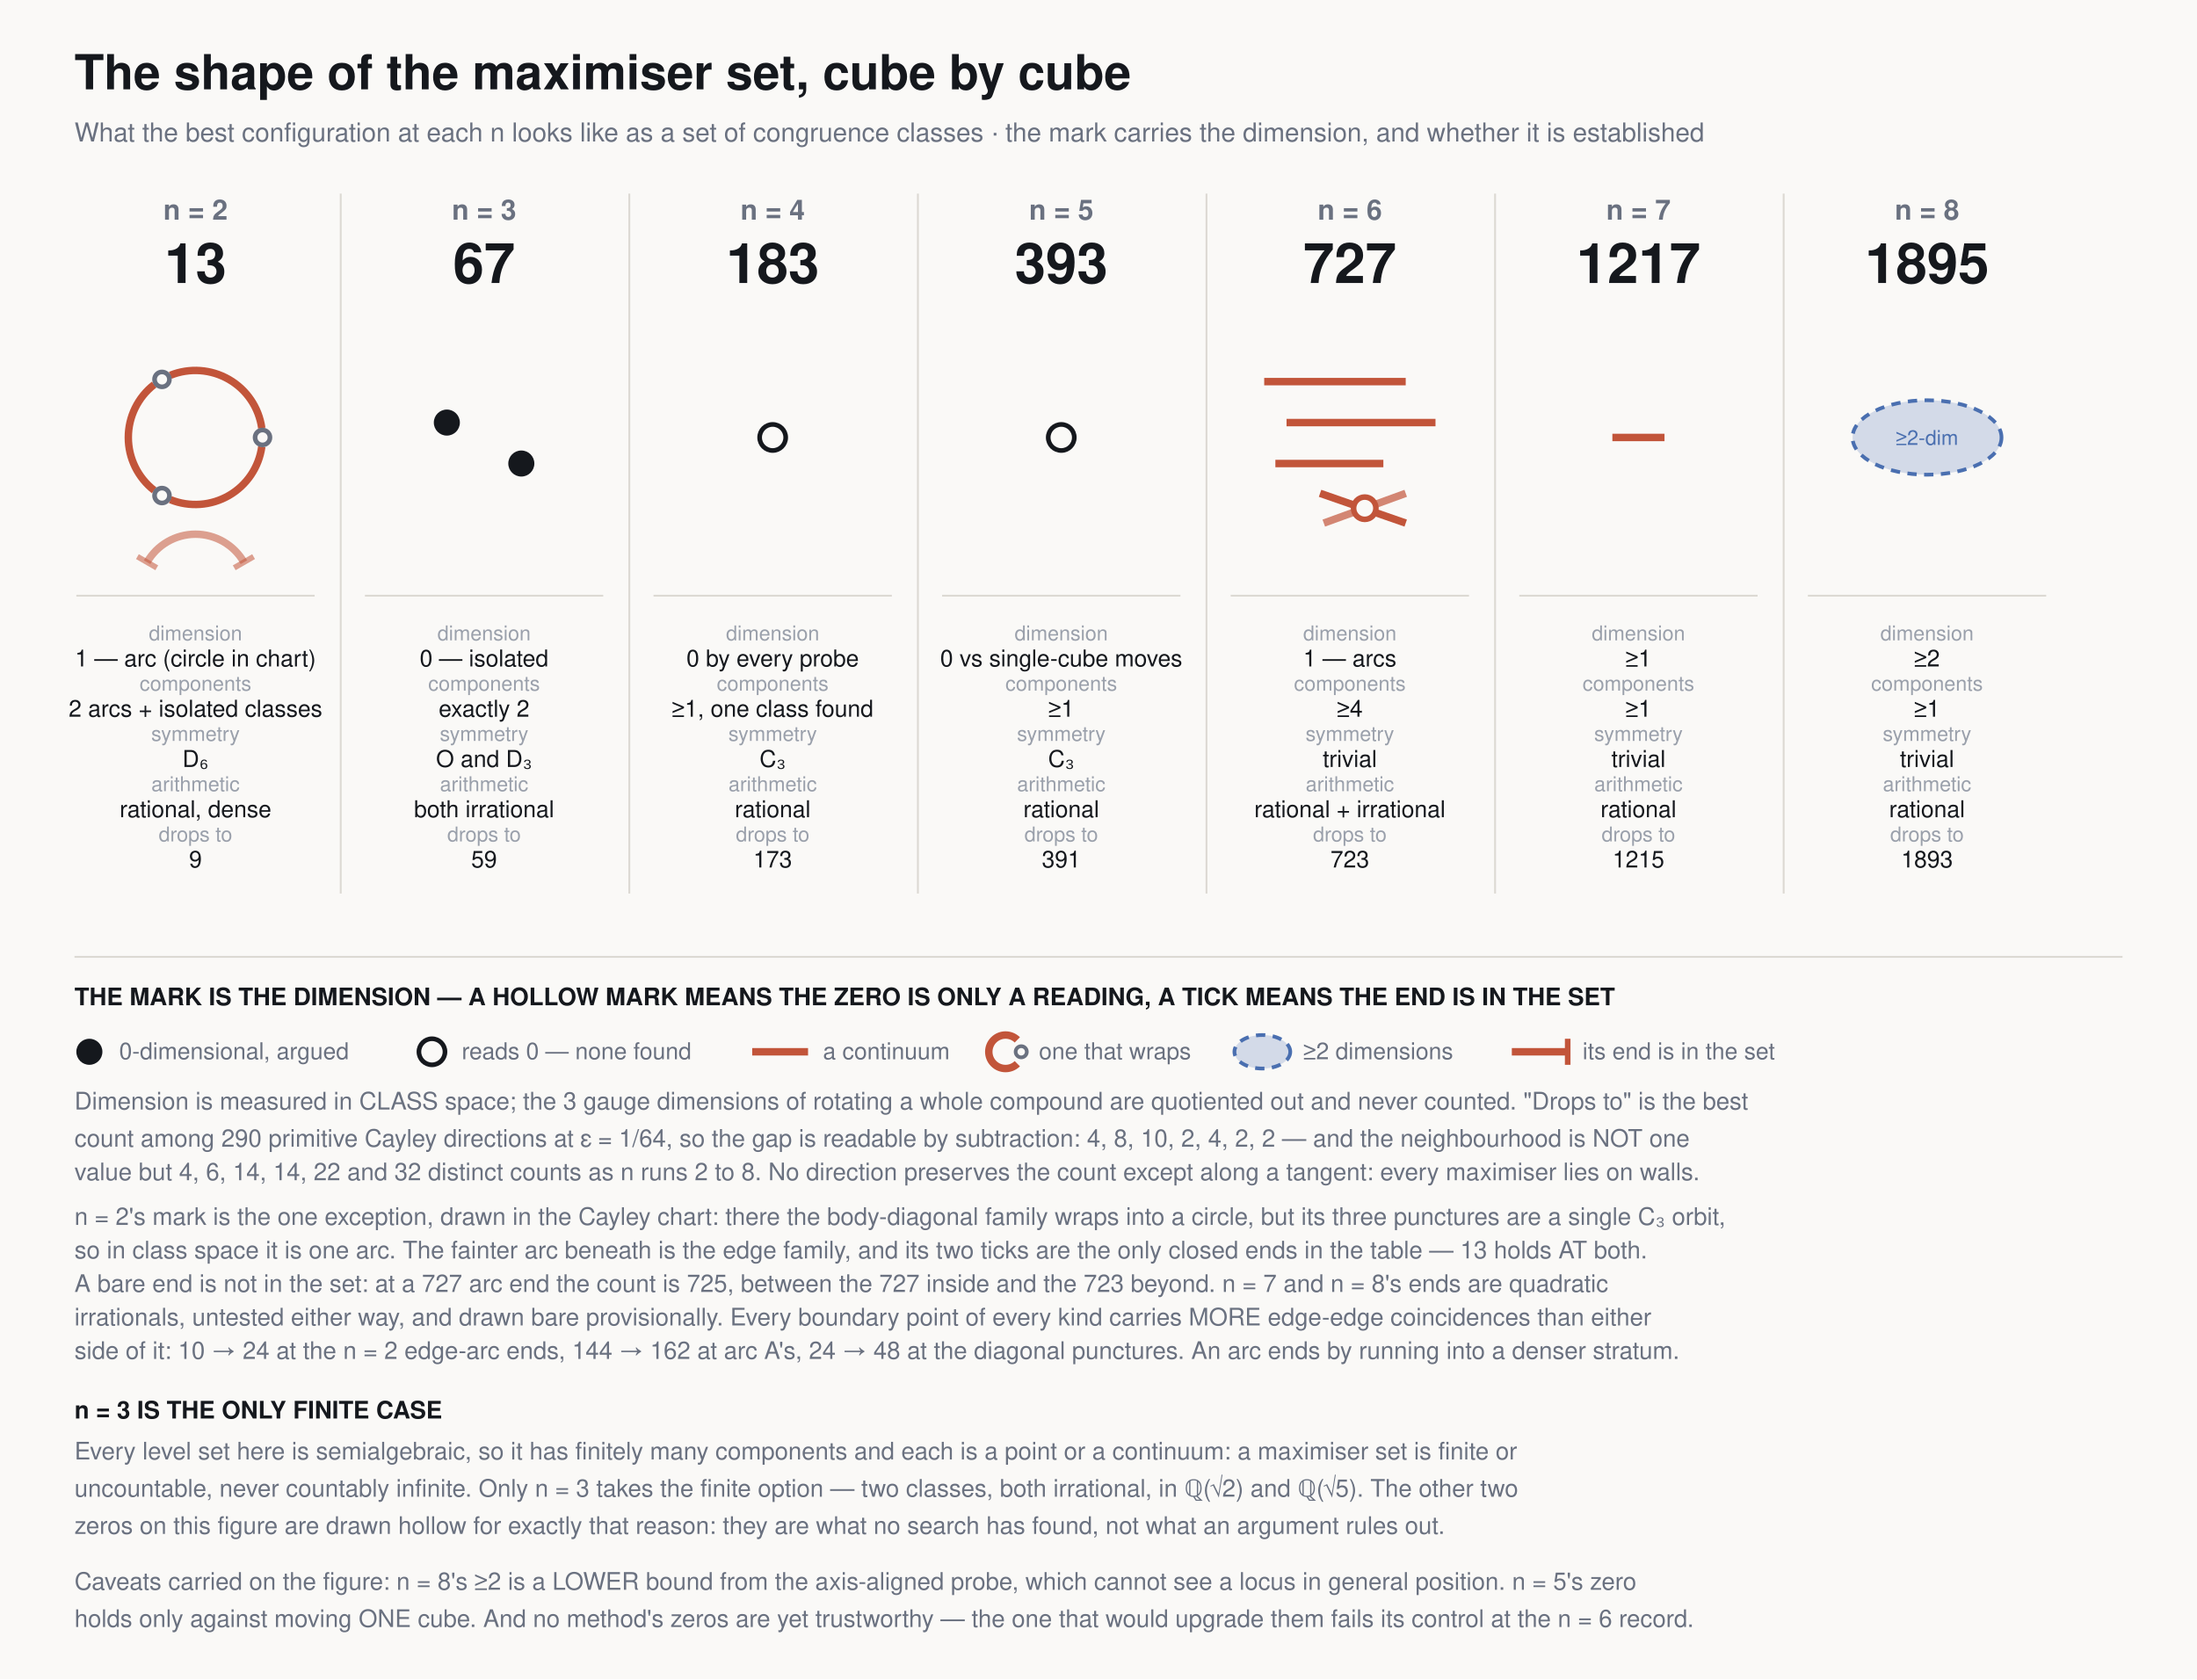
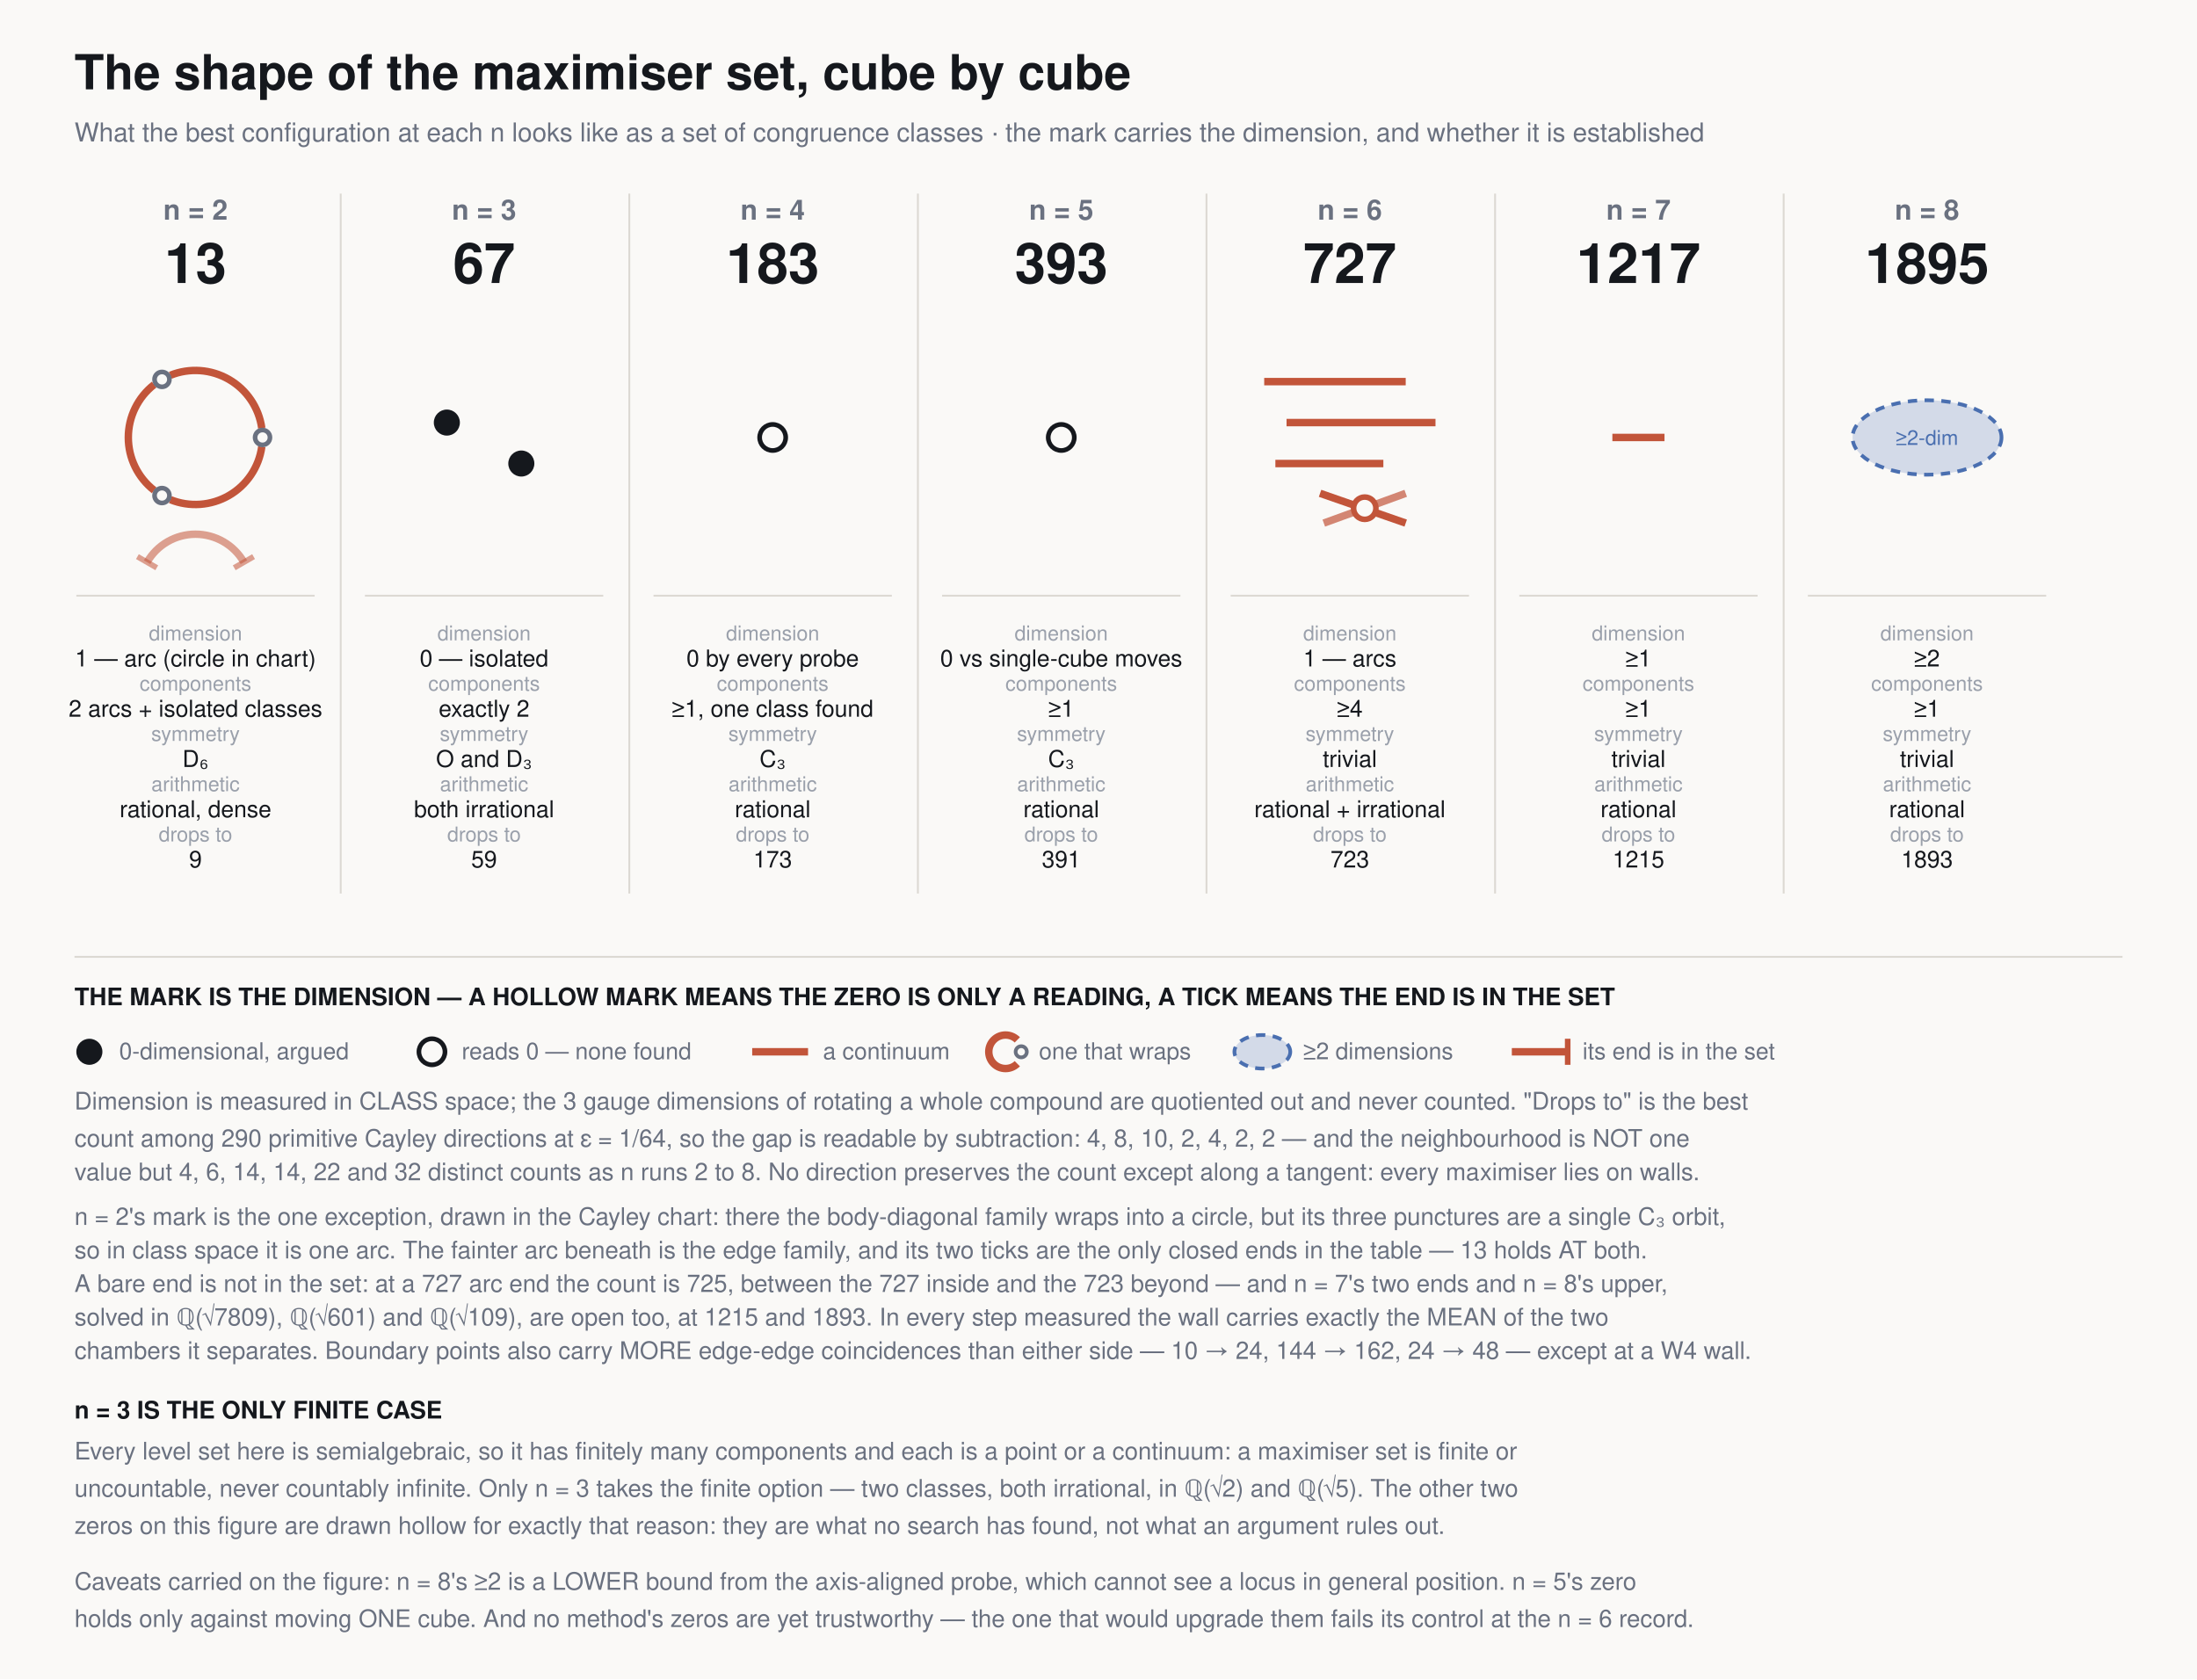
<svg xmlns="http://www.w3.org/2000/svg" width="1180" height="902" viewBox="0 0 1180 902">
  <style>
.ttl{font:600 26px "Helvetica Neue",Helvetica,Arial,sans-serif;fill:#15181d}
.sub{font:14px "Helvetica Neue",Helvetica,Arial,sans-serif;fill:#6a7180}
.n{font:600 15px "Helvetica Neue",Helvetica,Arial,sans-serif;fill:#6a7180}
.max{font:600 30px "Helvetica Neue",Helvetica,Arial,sans-serif;fill:#15181d}
.k{font:11px "Helvetica Neue",Helvetica,Arial,sans-serif;fill:#9aa0ab}
.v{font:12.5px "Helvetica Neue",Helvetica,Arial,sans-serif;fill:#15181d}
.lg{font:12.5px "Helvetica Neue",Helvetica,Arial,sans-serif;fill:#6a7180}
.cap{font:13px "Helvetica Neue",Helvetica,Arial,sans-serif;fill:#6a7180}
.capb{font:600 13px "Helvetica Neue",Helvetica,Arial,sans-serif;fill:#15181d}
</style>
  <rect width="1180" height="902" fill="#faf9f7" />
  <text class="ttl" x="40" y="48">The shape of the maximiser set, cube by cube</text>
  <text class="sub" x="40" y="76">What the best configuration at each n looks like as a set of congruence classes · the mark carries the dimension, and whether it is established</text>
  <text class="n" x="105" y="118" text-anchor="middle">n = 2</text>
  <text class="max" x="105" y="152" text-anchor="middle">13</text>
  <path d="M 140.6 230.0 A 36 36 0 0 0 91.5 201.6" fill="none" stroke="#c2553a" stroke-width="4" />
  <path d="M 82.8 206.6 A 36 36 0 0 0 82.8 263.4" fill="none" stroke="#c2553a" stroke-width="4" />
  <path d="M 91.5 268.4 A 36 36 0 0 0 140.6 240.0" fill="none" stroke="#c2553a" stroke-width="4" />
  <circle cx="141.0" cy="235.0" r="4" fill="#faf9f7" stroke="#6a7180" stroke-width="2.5" />
  <circle cx="87.0" cy="203.8" r="4" fill="#faf9f7" stroke="#6a7180" stroke-width="2.5" />
  <circle cx="87.0" cy="266.2" r="4" fill="#faf9f7" stroke="#6a7180" stroke-width="2.5" />
  <path d="M 79 302 A 30 30 0 0 1 131 302" fill="none" stroke="#c2553a" stroke-width="4" opacity=".55" />
  <line x1="84.2" y1="305.0" x2="73.8" y2="299.0" stroke="#c2553a" stroke-width="3" opacity=".55" />
  <line x1="125.8" y1="305.0" x2="136.2" y2="299.0" stroke="#c2553a" stroke-width="3" opacity=".55" />
  <line x1="41" y1="320" x2="169" y2="320" stroke="#dcd9d3" stroke-width="1" />
  <text class="k" x="105" y="344" text-anchor="middle">dimension</text>
  <text class="v" x="105" y="358" text-anchor="middle">1 — arc (circle in chart)</text>
  <text class="k" x="105" y="371" text-anchor="middle">components</text>
  <text class="v" x="105" y="385" text-anchor="middle">2 arcs + isolated classes</text>
  <text class="k" x="105" y="398" text-anchor="middle">symmetry</text>
  <text class="v" x="105" y="412" text-anchor="middle">D₆</text>
  <text class="k" x="105" y="425" text-anchor="middle">arithmetic</text>
  <text class="v" x="105" y="439" text-anchor="middle">rational, dense</text>
  <text class="k" x="105" y="452" text-anchor="middle">drops to</text>
  <text class="v" x="105" y="466" text-anchor="middle">9</text>
  <text class="n" x="260" y="118" text-anchor="middle">n = 3</text>
  <text class="max" x="260" y="152" text-anchor="middle">67</text>
  <line x1="183" y1="104" x2="183" y2="480" stroke="#dcd9d3" stroke-width="1" />
  <circle cx="240" cy="227" r="7" fill="#15181d" />
  <circle cx="280" cy="249" r="7" fill="#15181d" />
  <line x1="196" y1="320" x2="324" y2="320" stroke="#dcd9d3" stroke-width="1" />
  <text class="k" x="260" y="344" text-anchor="middle">dimension</text>
  <text class="v" x="260" y="358" text-anchor="middle">0 — isolated</text>
  <text class="k" x="260" y="371" text-anchor="middle">components</text>
  <text class="v" x="260" y="385" text-anchor="middle">exactly 2</text>
  <text class="k" x="260" y="398" text-anchor="middle">symmetry</text>
  <text class="v" x="260" y="412" text-anchor="middle">O and D₃</text>
  <text class="k" x="260" y="425" text-anchor="middle">arithmetic</text>
  <text class="v" x="260" y="439" text-anchor="middle">both irrational</text>
  <text class="k" x="260" y="452" text-anchor="middle">drops to</text>
  <text class="v" x="260" y="466" text-anchor="middle">59</text>
  <text class="n" x="415" y="118" text-anchor="middle">n = 4</text>
  <text class="max" x="415" y="152" text-anchor="middle">183</text>
  <line x1="338" y1="104" x2="338" y2="480" stroke="#dcd9d3" stroke-width="1" />
  <circle cx="415" cy="235" r="7" fill="#faf9f7" stroke="#15181d" stroke-width="2.5" />
  <line x1="351" y1="320" x2="479" y2="320" stroke="#dcd9d3" stroke-width="1" />
  <text class="k" x="415" y="344" text-anchor="middle">dimension</text>
  <text class="v" x="415" y="358" text-anchor="middle">0 by every probe</text>
  <text class="k" x="415" y="371" text-anchor="middle">components</text>
  <text class="v" x="415" y="385" text-anchor="middle">≥1, one class found</text>
  <text class="k" x="415" y="398" text-anchor="middle">symmetry</text>
  <text class="v" x="415" y="412" text-anchor="middle">C₃</text>
  <text class="k" x="415" y="425" text-anchor="middle">arithmetic</text>
  <text class="v" x="415" y="439" text-anchor="middle">rational</text>
  <text class="k" x="415" y="452" text-anchor="middle">drops to</text>
  <text class="v" x="415" y="466" text-anchor="middle">173</text>
  <text class="n" x="570" y="118" text-anchor="middle">n = 5</text>
  <text class="max" x="570" y="152" text-anchor="middle">393</text>
  <line x1="493" y1="104" x2="493" y2="480" stroke="#dcd9d3" stroke-width="1" />
  <circle cx="570" cy="235" r="7" fill="#faf9f7" stroke="#15181d" stroke-width="2.5" />
  <line x1="506" y1="320" x2="634" y2="320" stroke="#dcd9d3" stroke-width="1" />
  <text class="k" x="570" y="344" text-anchor="middle">dimension</text>
  <text class="v" x="570" y="358" text-anchor="middle">0 vs single-cube moves</text>
  <text class="k" x="570" y="371" text-anchor="middle">components</text>
  <text class="v" x="570" y="385" text-anchor="middle">≥1</text>
  <text class="k" x="570" y="398" text-anchor="middle">symmetry</text>
  <text class="v" x="570" y="412" text-anchor="middle">C₃</text>
  <text class="k" x="570" y="425" text-anchor="middle">arithmetic</text>
  <text class="v" x="570" y="439" text-anchor="middle">rational</text>
  <text class="k" x="570" y="452" text-anchor="middle">drops to</text>
  <text class="v" x="570" y="466" text-anchor="middle">391</text>
  <text class="n" x="725" y="118" text-anchor="middle">n = 6</text>
  <text class="max" x="725" y="152" text-anchor="middle">727</text>
  <line x1="648" y1="104" x2="648" y2="480" stroke="#dcd9d3" stroke-width="1" />
  <line x1="679" y1="205" x2="755" y2="205" stroke="#c2553a" stroke-width="4" />
  <line x1="691" y1="227" x2="771" y2="227" stroke="#c2553a" stroke-width="4" />
  <line x1="685" y1="249" x2="743" y2="249" stroke="#c2553a" stroke-width="4" />
  <line x1="709" y1="265" x2="755" y2="281" stroke="#c2553a" stroke-width="4" />
  <line x1="711" y1="281" x2="755" y2="265" stroke="#c2553a" stroke-width="4" opacity=".7" />
  <circle cx="733" cy="273" r="6" fill="#faf9f7" stroke="#c2553a" stroke-width="3" />
  <line x1="661" y1="320" x2="789" y2="320" stroke="#dcd9d3" stroke-width="1" />
  <text class="k" x="725" y="344" text-anchor="middle">dimension</text>
  <text class="v" x="725" y="358" text-anchor="middle">1 — arcs</text>
  <text class="k" x="725" y="371" text-anchor="middle">components</text>
  <text class="v" x="725" y="385" text-anchor="middle">≥4</text>
  <text class="k" x="725" y="398" text-anchor="middle">symmetry</text>
  <text class="v" x="725" y="412" text-anchor="middle">trivial</text>
  <text class="k" x="725" y="425" text-anchor="middle">arithmetic</text>
  <text class="v" x="725" y="439" text-anchor="middle">rational + irrational</text>
  <text class="k" x="725" y="452" text-anchor="middle">drops to</text>
  <text class="v" x="725" y="466" text-anchor="middle">723</text>
  <text class="n" x="880" y="118" text-anchor="middle">n = 7</text>
  <text class="max" x="880" y="152" text-anchor="middle">1217</text>
  <line x1="803" y1="104" x2="803" y2="480" stroke="#dcd9d3" stroke-width="1" />
  <line x1="866" y1="235" x2="894" y2="235" stroke="#c2553a" stroke-width="4" />
  <line x1="816" y1="320" x2="944" y2="320" stroke="#dcd9d3" stroke-width="1" />
  <text class="k" x="880" y="344" text-anchor="middle">dimension</text>
  <text class="v" x="880" y="358" text-anchor="middle">≥1</text>
  <text class="k" x="880" y="371" text-anchor="middle">components</text>
  <text class="v" x="880" y="385" text-anchor="middle">≥1</text>
  <text class="k" x="880" y="398" text-anchor="middle">symmetry</text>
  <text class="v" x="880" y="412" text-anchor="middle">trivial</text>
  <text class="k" x="880" y="425" text-anchor="middle">arithmetic</text>
  <text class="v" x="880" y="439" text-anchor="middle">rational</text>
  <text class="k" x="880" y="452" text-anchor="middle">drops to</text>
  <text class="v" x="880" y="466" text-anchor="middle">1215</text>
  <text class="n" x="1035" y="118" text-anchor="middle">n = 8</text>
  <text class="max" x="1035" y="152" text-anchor="middle">1895</text>
  <line x1="958" y1="104" x2="958" y2="480" stroke="#dcd9d3" stroke-width="1" />
  <ellipse cx="1035" cy="235" rx="40" ry="20" fill="#4a6fb0" opacity=".22" />
  <ellipse cx="1035" cy="235" rx="40" ry="20" fill="none" stroke="#4a6fb0" stroke-width="2" stroke-dasharray="5 4" />
  <text class="k" x="1035" y="239" text-anchor="middle" style="fill:#4a6fb0">≥2-dim</text>
  <line x1="971" y1="320" x2="1099" y2="320" stroke="#dcd9d3" stroke-width="1" />
  <text class="k" x="1035" y="344" text-anchor="middle">dimension</text>
  <text class="v" x="1035" y="358" text-anchor="middle">≥2</text>
  <text class="k" x="1035" y="371" text-anchor="middle">components</text>
  <text class="v" x="1035" y="385" text-anchor="middle">≥1</text>
  <text class="k" x="1035" y="398" text-anchor="middle">symmetry</text>
  <text class="v" x="1035" y="412" text-anchor="middle">trivial</text>
  <text class="k" x="1035" y="425" text-anchor="middle">arithmetic</text>
  <text class="v" x="1035" y="439" text-anchor="middle">rational</text>
  <text class="k" x="1035" y="452" text-anchor="middle">drops to</text>
  <text class="v" x="1035" y="466" text-anchor="middle">1893</text>
  <line x1="40" y1="514" x2="1140" y2="514" stroke="#dcd9d3" stroke-width="1" />
  <text class="capb" x="40" y="540">THE MARK IS THE DIMENSION — A HOLLOW MARK MEANS THE ZERO IS ONLY A READING, A TICK MEANS THE END IS IN THE SET</text>
  <circle cx="48" cy="565" r="7" fill="#15181d" />
  <text class="lg" x="64" y="569">0-dimensional, argued</text>
  <circle cx="232" cy="565" r="7" fill="#faf9f7" stroke="#15181d" stroke-width="2.5" />
  <text class="lg" x="248" y="569">reads 0 — none found</text>
  <line x1="404" y1="565" x2="434" y2="565" stroke="#c2553a" stroke-width="4" />
  <text class="lg" x="442" y="569">a continuum</text>
  <path d="M 546.4 571.4 A 9 9 0 1 1 546.4 558.6" fill="none" stroke="#c2553a" stroke-width="4" />
  <circle cx="548.5" cy="565" r="3" fill="#faf9f7" stroke="#6a7180" stroke-width="2" />
  <text class="lg" x="558" y="569">one that wraps</text>
  <ellipse cx="678" cy="565" rx="15" ry="9" fill="#4a6fb0" opacity=".22" />
  <ellipse cx="678" cy="565" rx="15" ry="9" fill="none" stroke="#4a6fb0" stroke-width="2" stroke-dasharray="5 4" />
  <text class="lg" x="700" y="569">≥2 dimensions</text>
  <line x1="812" y1="565" x2="842" y2="565" stroke="#c2553a" stroke-width="4" />
  <line x1="842" y1="558" x2="842" y2="572" stroke="#c2553a" stroke-width="3" />
  <text class="lg" x="850" y="569">its end is in the set</text>
  <text class="cap" x="40" y="596">Dimension is measured in CLASS space; the 3 gauge dimensions of rotating a whole compound are quotiented out and never counted. "Drops to" is the best</text>
  <text class="cap" x="40" y="616">count among 290 primitive Cayley directions at ε = 1/64, so the gap is readable by subtraction: 4, 8, 10, 2, 4, 2, 2 — and the neighbourhood is NOT one</text>
  <text class="cap" x="40" y="634">value but 4, 6, 14, 14, 22 and 32 distinct counts as n runs 2 to 8. No direction preserves the count except along a tangent: every maximiser lies on walls.</text>
  <text class="cap" x="40" y="658">n = 2's mark is the one exception, drawn in the Cayley chart: there the body-diagonal family wraps into a circle, but its three punctures are a single C₃ orbit,</text>
  <text class="cap" x="40" y="676">so in class space it is one arc. The fainter arc beneath is the edge family, and its two ticks are the only closed ends in the table — 13 holds AT both.</text>
-   <text class="cap" x="40" y="694">A bare end is not in the set: at a 727 arc end the count is 725, between the 727 inside and the 723 beyond. n = 7 and n = 8's ends are quadratic</text>
-   <text class="cap" x="40" y="712">irrationals, untested either way, and drawn bare provisionally. Every boundary point of every kind carries MORE edge-edge coincidences than either</text>
-   <text class="cap" x="40" y="730">side of it: 10 → 24 at the n = 2 edge-arc ends, 144 → 162 at arc A's, 24 → 48 at the diagonal punctures. An arc ends by running into a denser stratum.</text>
+   <text class="cap" x="40" y="694">A bare end is not in the set: at a 727 arc end the count is 725, between the 727 inside and the 723 beyond — and n = 7's two ends and n = 8's upper,</text>
+   <text class="cap" x="40" y="712">solved in ℚ(√7809), ℚ(√601) and ℚ(√109), are open too, at 1215 and 1893. In every step measured the wall carries exactly the MEAN of the two</text>
+   <text class="cap" x="40" y="730">chambers it separates. Boundary points also carry MORE edge-edge coincidences than either side — 10 → 24, 144 → 162, 24 → 48 — except at a W4 wall.</text>
  <text class="capb" x="40" y="762">n = 3 IS THE ONLY FINITE CASE</text>
  <text class="cap" x="40" y="784">Every level set here is semialgebraic, so it has finitely many components and each is a point or a continuum: a maximiser set is finite or</text>
  <text class="cap" x="40" y="804">uncountable, never countably infinite. Only n = 3 takes the finite option — two classes, both irrational, in ℚ(√2) and ℚ(√5). The other two</text>
  <text class="cap" x="40" y="824">zeros on this figure are drawn hollow for exactly that reason: they are what no search has found, not what an argument rules out.</text>
  <text class="cap" x="40" y="854">Caveats carried on the figure: n = 8's ≥2 is a LOWER bound from the axis-aligned probe, which cannot see a locus in general position. n = 5's zero</text>
  <text class="cap" x="40" y="874">holds only against moving ONE cube. And no method's zeros are yet trustworthy — the one that would upgrade them fails its control at the n = 6 record.</text>
</svg>
